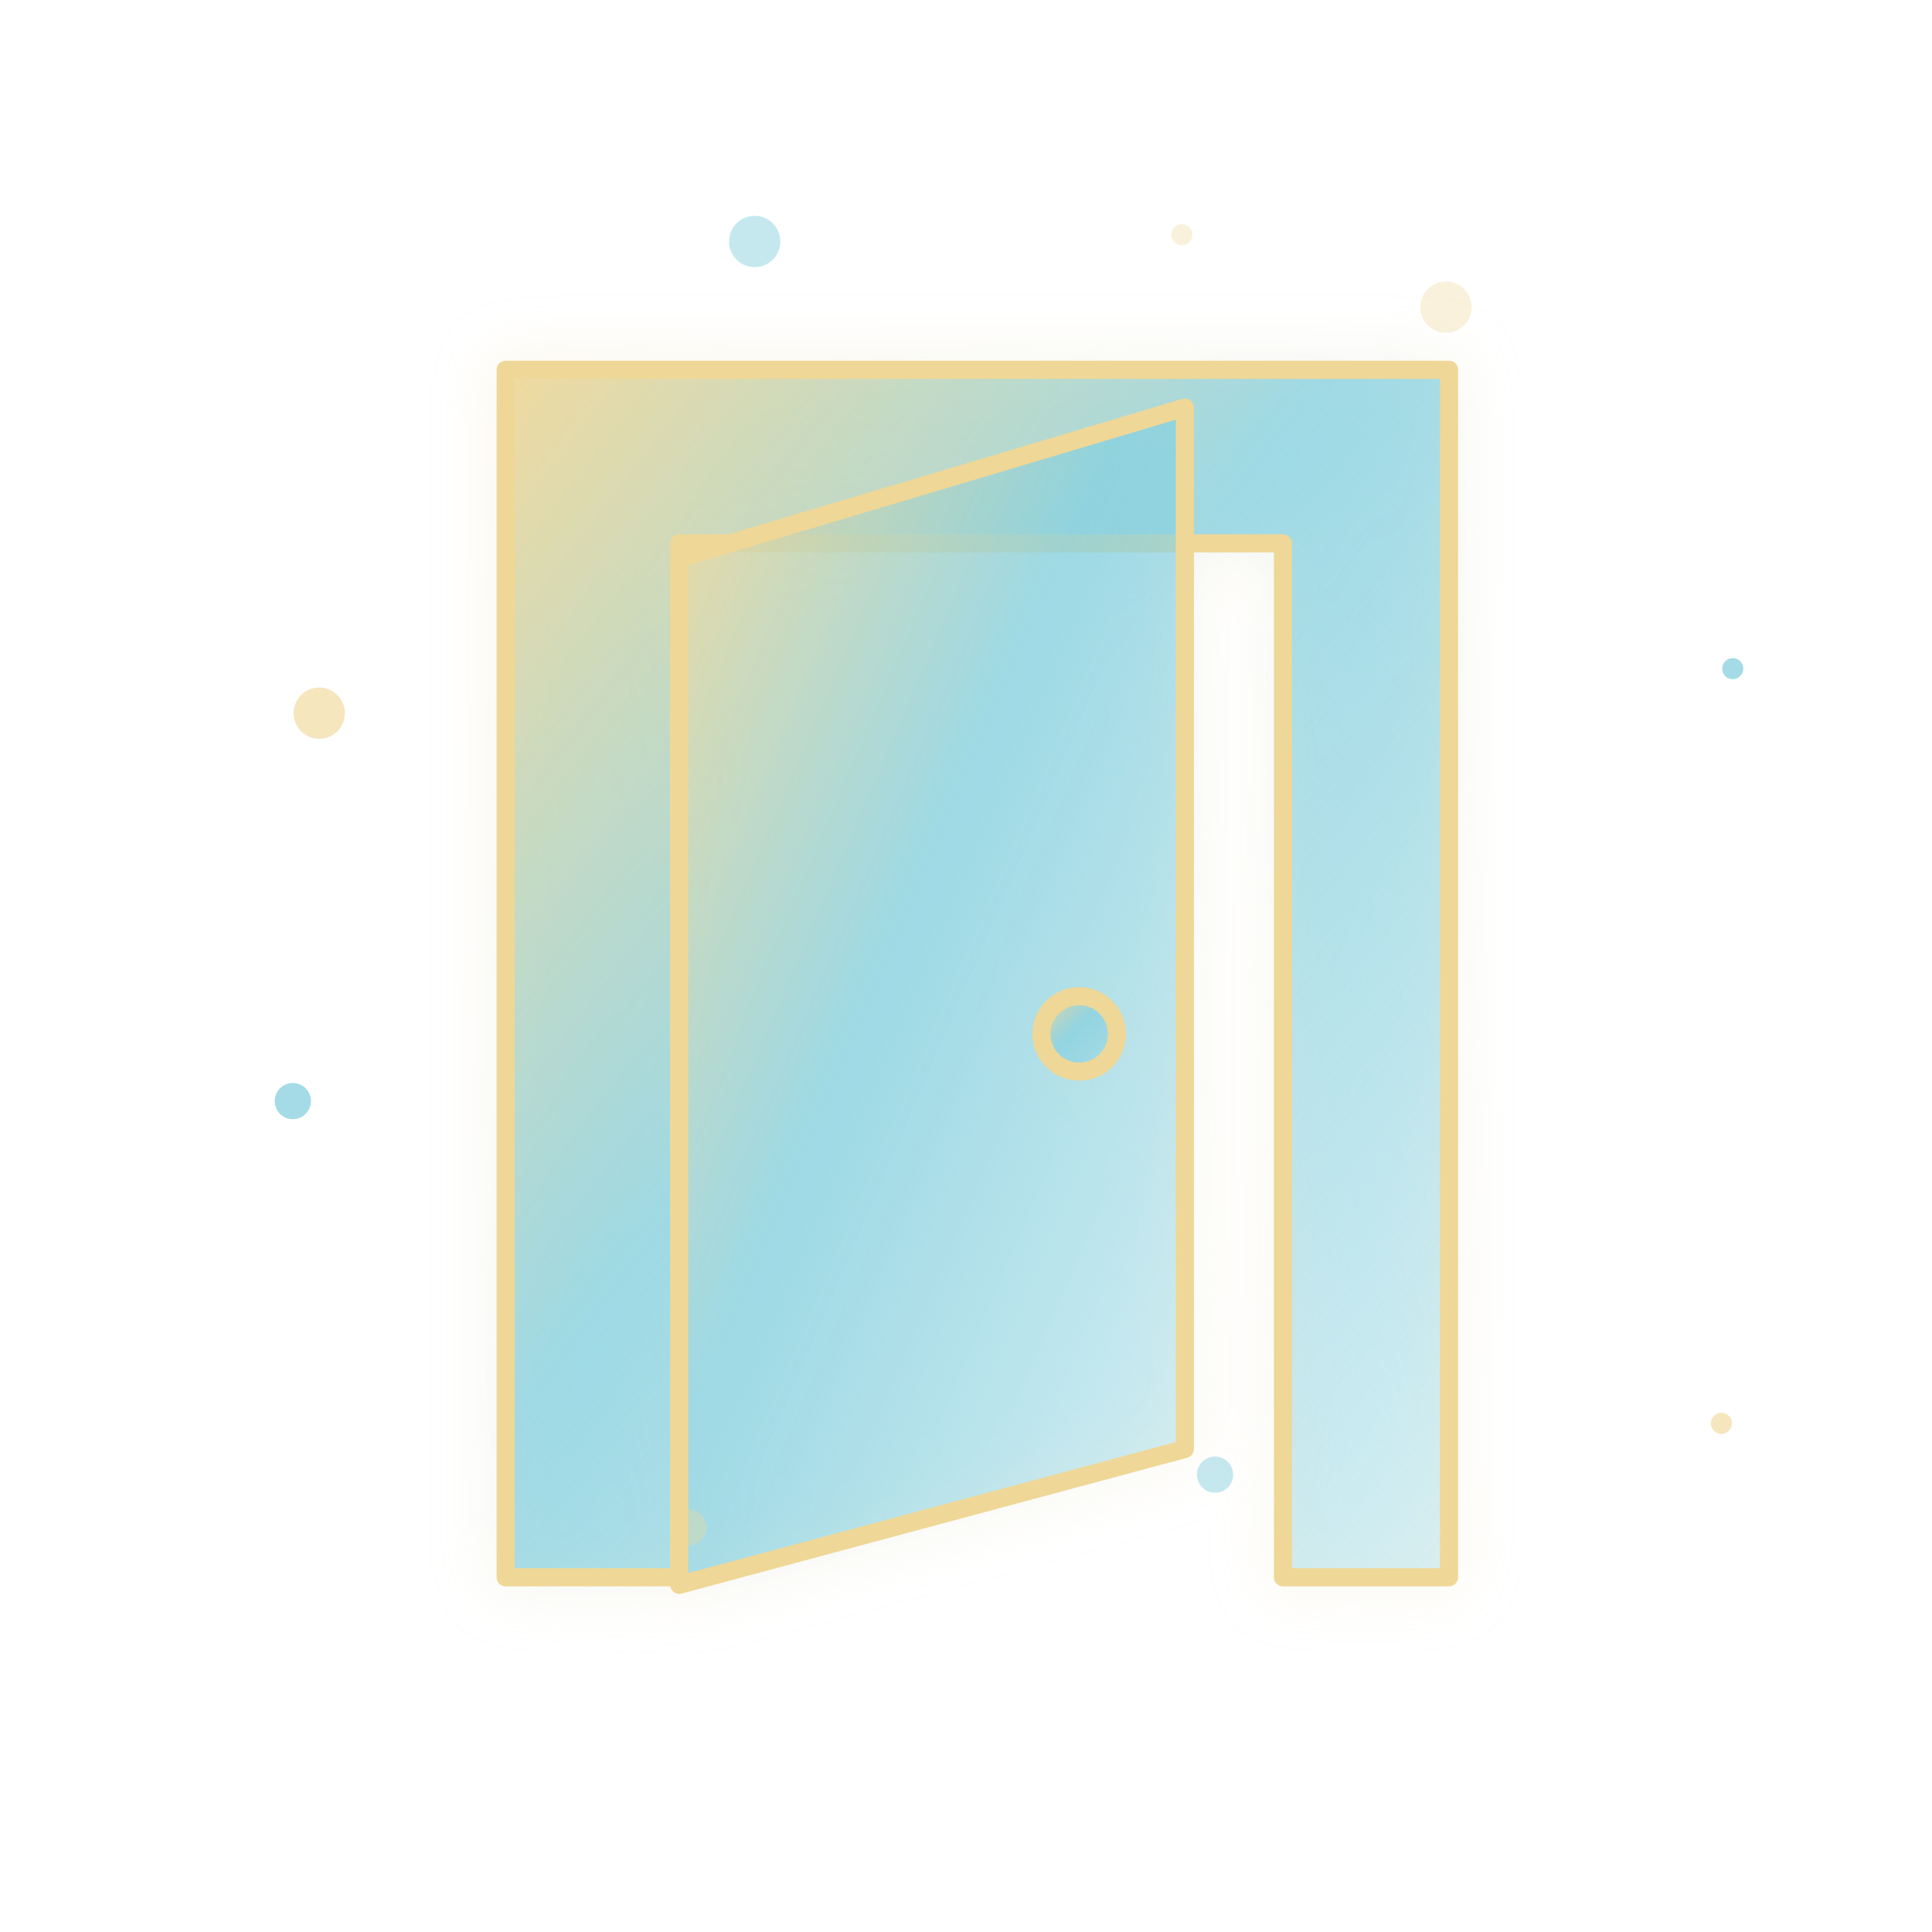
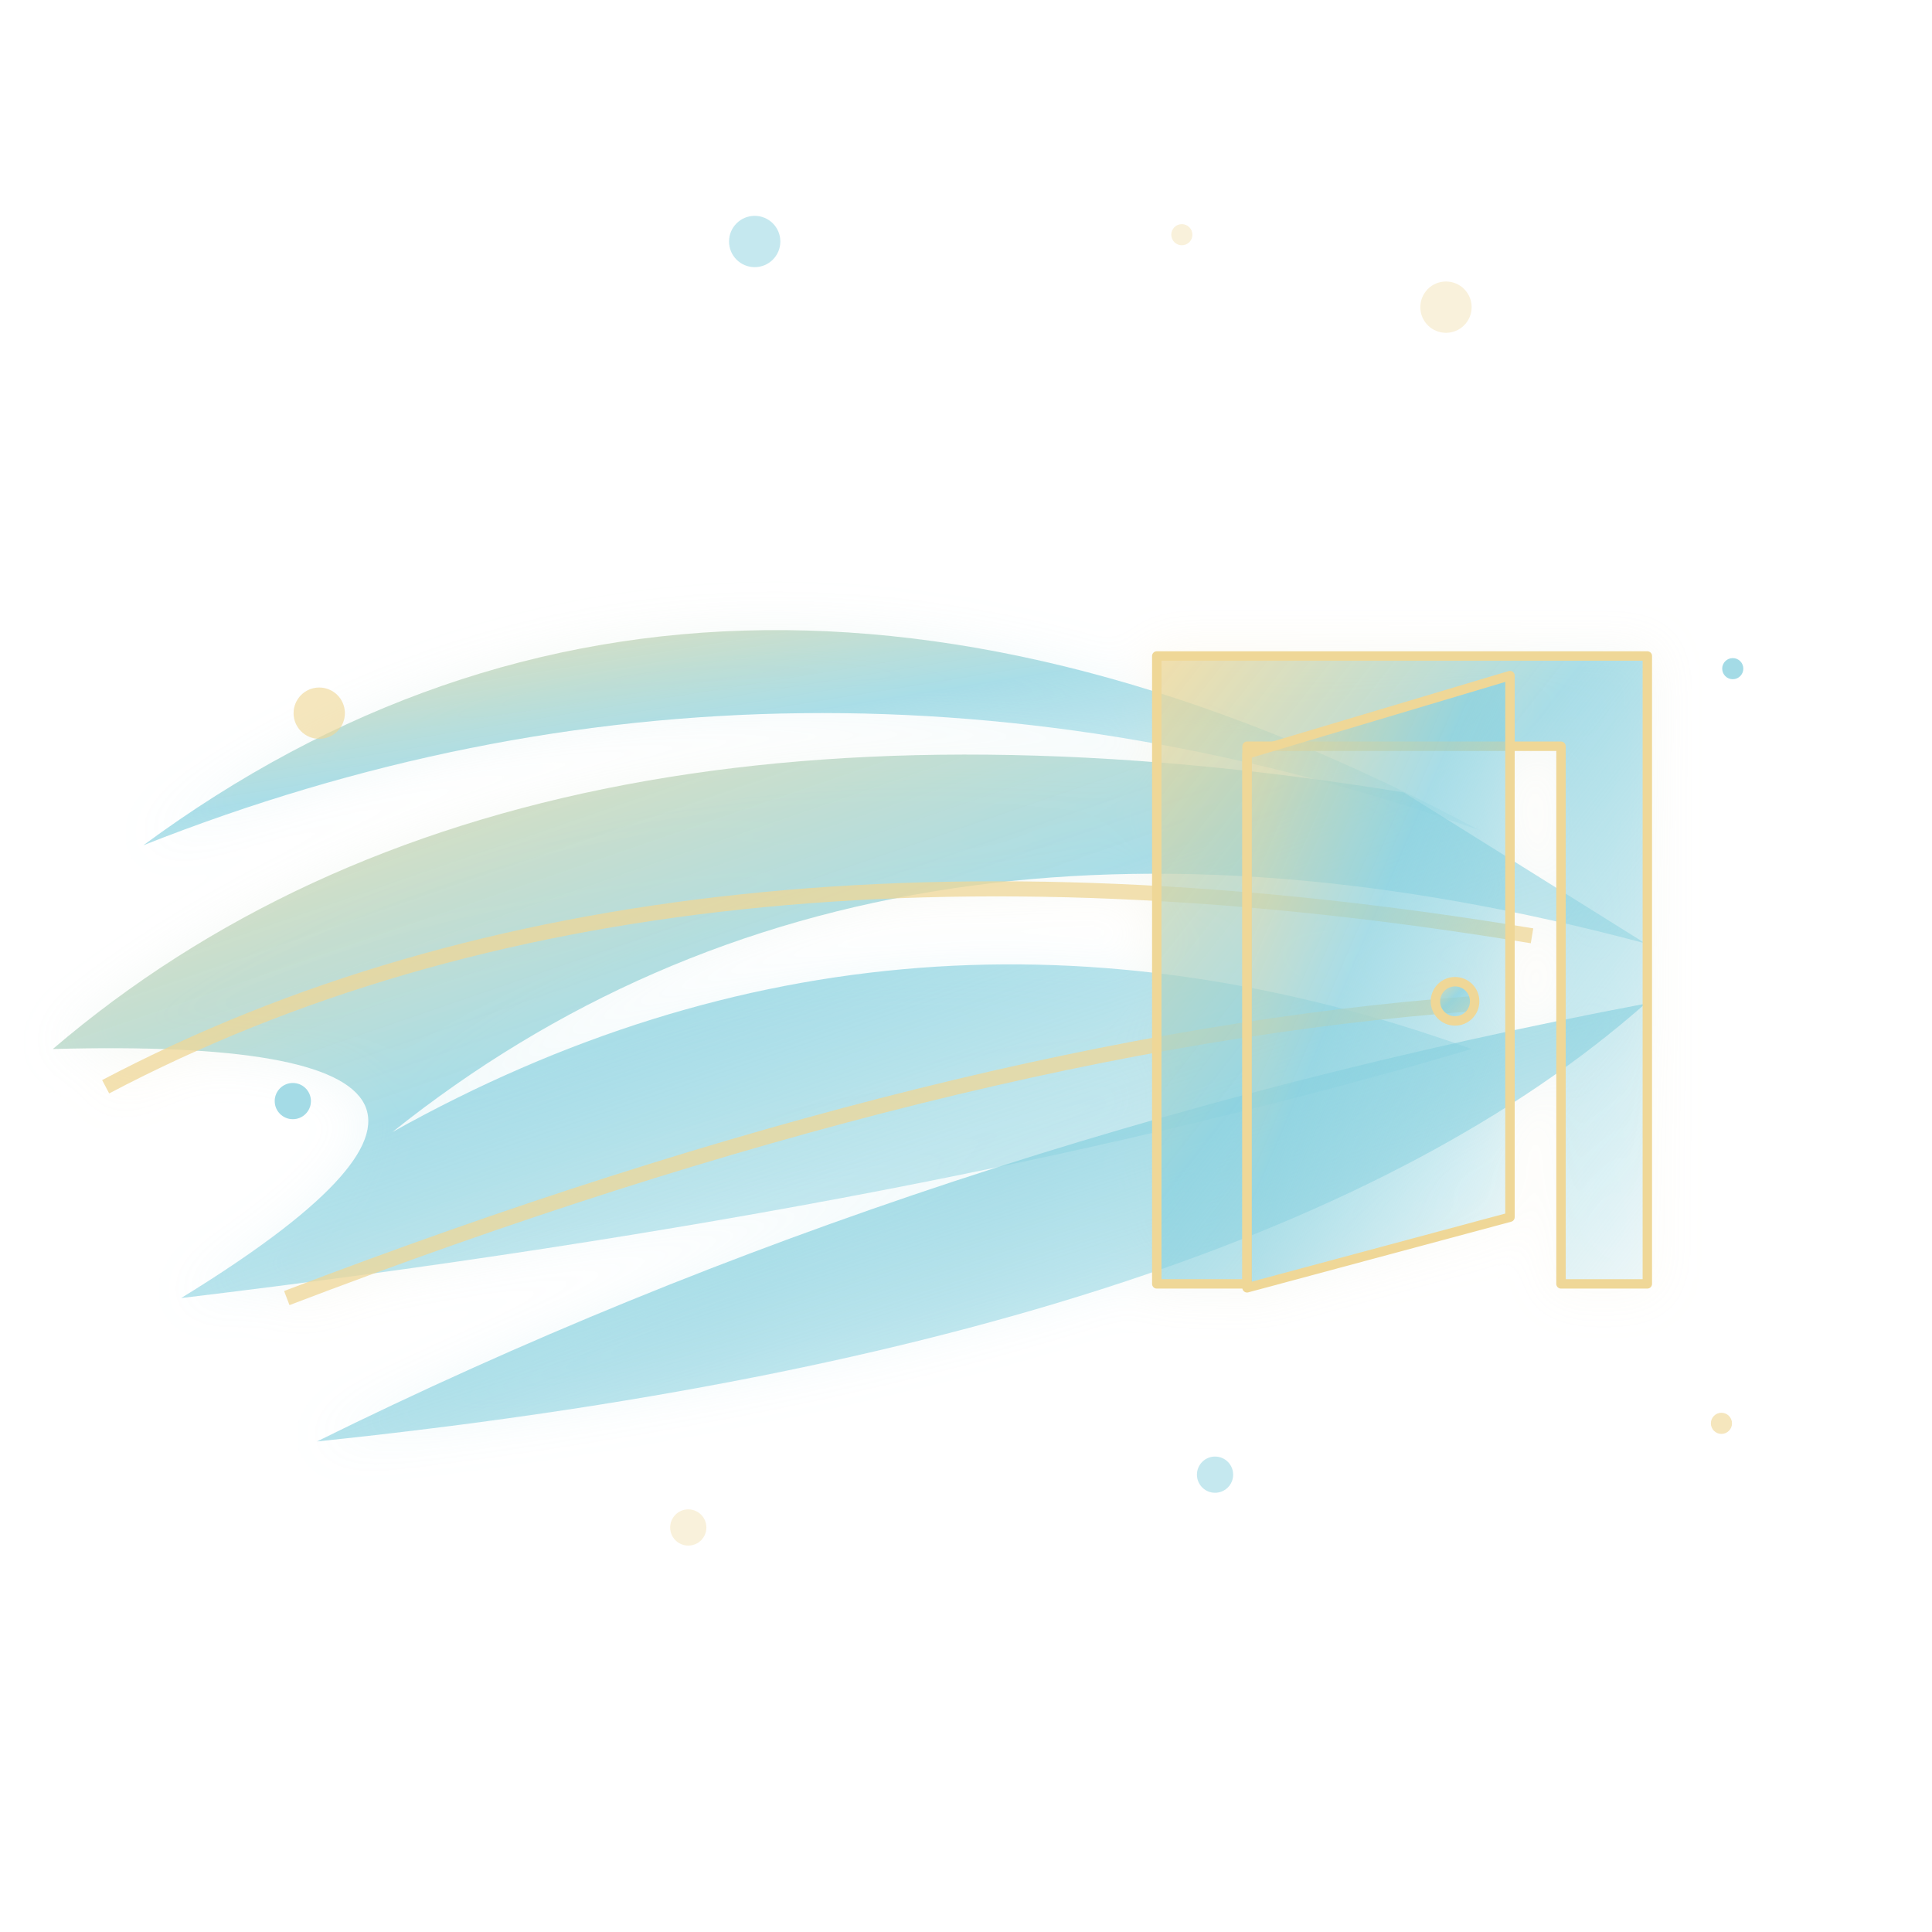
<svg xmlns="http://www.w3.org/2000/svg" width="512" height="512" viewBox="0 0 256 256">
  <defs>
    <linearGradient id="corpo" x1="0" y1="0" x2="1" y2="1">
-       <stop stop-color="#efd797" stop-opacity=".9" />
-       <stop offset=".44" stop-color="#89d1df" stop-opacity=".78" />
-       <stop offset="1" stop-color="#89d1df" stop-opacity=".3" />
+       <stop stop-color="#efd797" stop-opacity=".78" />
+       <stop offset=".44" stop-color="#89d1df" stop-opacity=".7" />
+       <stop offset="1" stop-color="#89d1df" stop-opacity=".14" />
    </linearGradient>
    <filter id="brilho" x="-30%" y="-30%" width="160%" height="160%">
-       <feGaussianBlur stdDeviation="4" />
+       <feGaussianBlur stdDeviation="3.2" />
    </filter>
  </defs>
-   <g opacity=".26" filter="url(#brilho)">
-     <g fill="url(#corpo)" stroke="#efd797" stroke-width="2.4" stroke-linejoin="round" stroke-linecap="round">
-       <path d="M67 209V49H192V209H170V72H90V209Z" />
-       <path d="M90 74 157 54V192L90 210Z" />
-       <circle cx="143" cy="137" r="5" />
+   <g opacity=".18" filter="url(#brilho)">
+     <g fill="url(#corpo)">
+       <path d="M7 139Q69 86 186 105L218 125Q117 98 52 150Q120 112 195 139Q124 160 24 172Q81 137 7 139Z" />
+       <path d="M19 112Q95 56 196 110Q105 78 19 112Z" />
+       <path d="M42 191Q123 151 218 133Q167 178 42 191Z" />
+     </g>
+     <g stroke="#efd797" stroke-width="2" fill="none" opacity=".75">
+       <path d="M14 144Q88 105 203 124M38 172Q127 138 195 133" />
+     </g>
+     <g transform="translate(185 128) scale(0.52) translate(-128 -128)">
+       <g fill="url(#corpo)" stroke="#efd797" stroke-width="2.4" stroke-linejoin="round" stroke-linecap="round">
+         <path d="M67 209V49H192V209H170V72H90V209Z" />
+         <path d="M90 74 157 54V192L90 210Z" />
+         <circle cx="143" cy="137" r="5" />
+       </g>
    </g>
  </g>
-   <g transform="translate(128 128) scale(1) translate(-128 -128)">
+   <g fill="url(#corpo)">
+     <path d="M7 139Q69 86 186 105L218 125Q117 98 52 150Q120 112 195 139Q124 160 24 172Q81 137 7 139Z" />
+     <path d="M19 112Q95 56 196 110Q105 78 19 112Z" />
+     <path d="M42 191Q123 151 218 133Q167 178 42 191Z" />
+   </g>
+   <g stroke="#efd797" stroke-width="2" fill="none" opacity=".75">
+     <path d="M14 144Q88 105 203 124M38 172Q127 138 195 133" />
+   </g>
+   <g transform="translate(185 128) scale(0.52) translate(-128 -128)">
    <g fill="url(#corpo)" stroke="#efd797" stroke-width="2.4" stroke-linejoin="round" stroke-linecap="round">
      <path d="M67 209V49H192V209H170V72H90V209Z" />
      <path d="M90 74 157 54V192L90 210Z" />
      <circle cx="143" cy="137" r="5" />
    </g>
  </g>
  <circle cx="156.6" cy="31.1" r="1.4" fill="#efd797" opacity="0.35" />
  <circle cx="161.0" cy="195.4" r="2.4" fill="#89d1df" opacity="0.49" />
  <circle cx="42.3" cy="94.5" r="3.4" fill="#efd797" opacity="0.63" />
  <circle cx="229.6" cy="88.6" r="1.4" fill="#89d1df" opacity="0.77" />
  <circle cx="91.2" cy="202.4" r="2.4" fill="#efd797" opacity="0.35" />
  <circle cx="100.0" cy="32.0" r="3.4" fill="#89d1df" opacity="0.49" />
  <circle cx="228.1" cy="188.6" r="1.4" fill="#efd797" opacity="0.63" />
  <circle cx="38.8" cy="145.9" r="2.4" fill="#89d1df" opacity="0.77" />
  <circle cx="191.6" cy="40.7" r="3.4" fill="#efd797" opacity="0.35" />
</svg>
